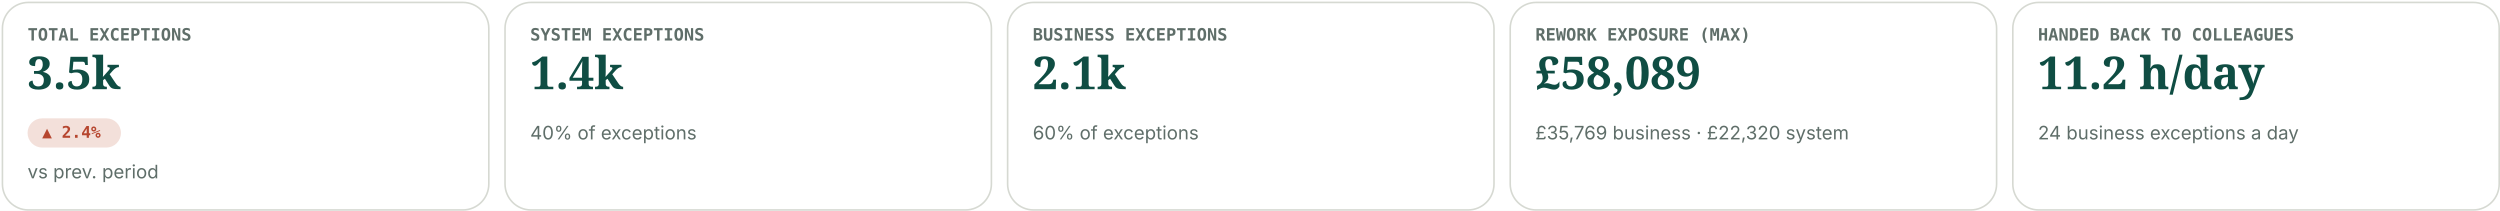
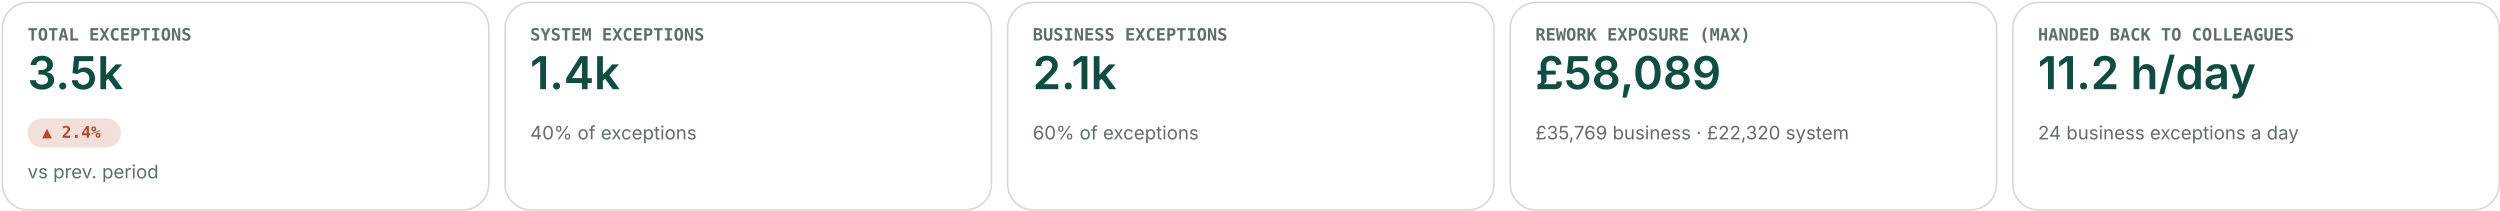
<svg xmlns="http://www.w3.org/2000/svg" version="1.1" class="marks" width="1542" height="130" viewBox="0 0 1542 130">
  <rect width="1542" height="130" fill="#FFFFFF" />
  <g fill="none" stroke-miterlimit="10" transform="translate(1,1)">
    <g class="mark-group role-frame root" role="graphics-object" aria-roledescription="group mark container">
      <g transform="translate(0,0)">
        <path class="background" aria-hidden="true" d="M0,0h1540v128h-1540Z" />
        <g>
          <g class="mark-group role-scope tile" role="graphics-object" aria-roledescription="group mark container">
            <g transform="translate(0,0)">
              <path class="background" aria-hidden="true" d="M16.5,0.5L284.5,0.5C293.331,0.5,300.5,7.669,300.5,16.5L300.5,112.5C300.5,121.331,293.331,128.5,284.5,128.5L16.5,128.5C7.669,128.5,0.5,121.331,0.5,112.5L0.5,16.5C0.5,7.669,7.669,0.5,16.5,0.5Z" fill="#FFFFFF" stroke="#D6D9D2" />
              <g>
                <g class="mark-text role-mark" role="graphics-object" aria-roledescription="text mark container">
-                   <text text-anchor="start" transform="translate(16,24)" font-family="'JetBrains Mono', Consolas, 'Roboto Mono', monospace" font-size="10.5px" font-weight="600" fill="#5F6E69">TOTAL EXCEPTIONS</text>
+                   <text text-anchor="start" transform="translate(16,24)" font-family="'Roboto Mono', Menlo, Consolas, monospace" font-size="10.5px" font-weight="600" fill="#5F6E69">TOTAL EXCEPTIONS</text>
                </g>
                <g class="mark-text role-mark" role="graphics-object" aria-roledescription="text mark container">
-                   <text text-anchor="start" transform="translate(16,54)" font-family="Fraunces, Cambria, Georgia, Gelasio, serif" font-size="28px" font-weight="600" fill="#0F4D43">3.5k</text>
+                   <text text-anchor="start" transform="translate(16,54)" font-family="Inter, 'Segoe UI', system-ui, -apple-system, sans-serif" font-size="28px" font-weight="600" fill="#0F4D43">3.5k</text>
                </g>
                <g class="mark-rect role-mark" role="graphics-symbol" aria-roledescription="rect mark container">
                  <path d="M25,72L64.6,72C69.567,72,73.6,76.033,73.6,81L73.6,81C73.6,85.967,69.567,90,64.6,90L25,90C20.033,90,16,85.967,16,81L16,81C16,76.033,20.033,72,25,72Z" fill="#F3E0DA" opacity="1" />
                </g>
                <g class="mark-text role-mark" role="graphics-object" aria-roledescription="text mark container">
-                   <text text-anchor="start" transform="translate(25,84)" font-family="'JetBrains Mono', Consolas, 'Roboto Mono', monospace" font-size="10px" font-weight="600" fill="#B6462F">▲ 2.4%</text>
+                   <text text-anchor="start" transform="translate(25,84)" font-family="'Roboto Mono', Menlo, Consolas, monospace" font-size="10px" font-weight="600" fill="#B6462F">▲ 2.4%</text>
                </g>
                <g class="mark-rect role-mark" role="graphics-symbol" aria-roledescription="rect mark container">
                  <path d="M88.6,72L96.6,72C101.567,72,105.6,76.033,105.6,81L105.6,81C105.6,85.967,101.567,90,96.6,90L88.6,90C83.633,90,79.6,85.967,79.6,81L79.6,81C79.6,76.033,83.633,72,88.6,72Z" fill="#F3E0DA" opacity="0" />
                </g>
                <g class="mark-symbol role-mark" role="graphics-symbol" aria-roledescription="symbol mark container">
                  <path transform="translate(89.6,81)" d="M2.236,0A2.236,2.236,0,1,1,-2.236,0A2.236,2.236,0,1,1,2.236,0" fill="#B6462F" opacity="0" />
                </g>
                <g class="mark-text role-mark" role="graphics-object" aria-roledescription="text mark container">
-                   <text text-anchor="start" transform="translate(96.6,84)" font-family="'JetBrains Mono', Consolas, 'Roboto Mono', monospace" font-size="10px" font-weight="600" fill="#B6462F" />
+                   <text text-anchor="start" transform="translate(96.6,84)" font-family="'Roboto Mono', Menlo, Consolas, monospace" font-size="10px" font-weight="600" fill="#B6462F" />
                </g>
                <g class="mark-text role-mark" role="graphics-object" aria-roledescription="text mark container">
-                   <text text-anchor="start" transform="translate(16,109)" font-family="Inter, 'Segoe UI', Carlito, Calibri, Arial, sans-serif" font-size="11.5px" fill="#5F6E69">vs prev. period</text>
+                   <text text-anchor="start" transform="translate(16,109)" font-family="Inter, 'Segoe UI', system-ui, -apple-system, sans-serif" font-size="11.5px" fill="#5F6E69">vs prev. period</text>
                </g>
              </g>
              <path class="foreground" aria-hidden="true" d="" display="none" />
            </g>
            <g transform="translate(310,0)">
              <path class="background" aria-hidden="true" d="M16.5,0.5L284.5,0.5C293.331,0.5,300.5,7.669,300.5,16.5L300.5,112.5C300.5,121.331,293.331,128.5,284.5,128.5L16.5,128.5C7.669,128.5,0.5,121.331,0.5,112.5L0.5,16.5C0.5,7.669,7.669,0.5,16.5,0.5Z" fill="#FFFFFF" stroke="#D6D9D2" />
              <g>
                <g class="mark-text role-mark" role="graphics-object" aria-roledescription="text mark container">
-                   <text text-anchor="start" transform="translate(16,24)" font-family="'JetBrains Mono', Consolas, 'Roboto Mono', monospace" font-size="10.5px" font-weight="600" fill="#5F6E69">SYSTEM EXCEPTIONS</text>
+                   <text text-anchor="start" transform="translate(16,24)" font-family="'Roboto Mono', Menlo, Consolas, monospace" font-size="10.5px" font-weight="600" fill="#5F6E69">SYSTEM EXCEPTIONS</text>
                </g>
                <g class="mark-text role-mark" role="graphics-object" aria-roledescription="text mark container">
-                   <text text-anchor="start" transform="translate(16,54)" font-family="Fraunces, Cambria, Georgia, Gelasio, serif" font-size="28px" font-weight="600" fill="#0F4D43">1.4k</text>
+                   <text text-anchor="start" transform="translate(16,54)" font-family="Inter, 'Segoe UI', system-ui, -apple-system, sans-serif" font-size="28px" font-weight="600" fill="#0F4D43">1.4k</text>
                </g>
                <g class="mark-rect role-mark" role="graphics-symbol" aria-roledescription="rect mark container">
                  <path d="M25,72L25,72C29.967,72,34,76.033,34,81L34,81C34,85.967,29.967,90,25,90L25,90C20.033,90,16,85.967,16,81L16,81C16,76.033,20.033,72,25,72Z" fill="#F7F6F2" opacity="0" />
                </g>
                <g class="mark-text role-mark" role="graphics-object" aria-roledescription="text mark container">
-                   <text text-anchor="start" transform="translate(25,84)" font-family="'JetBrains Mono', Consolas, 'Roboto Mono', monospace" font-size="10px" font-weight="600" fill="#5F6E69" />
+                   <text text-anchor="start" transform="translate(25,84)" font-family="'Roboto Mono', Menlo, Consolas, monospace" font-size="10px" font-weight="600" fill="#5F6E69" />
                </g>
                <g class="mark-rect role-mark" role="graphics-symbol" aria-roledescription="rect mark container">
                  <path d="M25,72L33,72C37.967,72,42,76.033,42,81L42,81C42,85.967,37.967,90,33,90L25,90C20.033,90,16,85.967,16,81L16,81C16,76.033,20.033,72,25,72Z" fill="#F3E0DA" opacity="0" />
                </g>
                <g class="mark-symbol role-mark" role="graphics-symbol" aria-roledescription="symbol mark container">
                  <path transform="translate(26,81)" d="M2.236,0A2.236,2.236,0,1,1,-2.236,0A2.236,2.236,0,1,1,2.236,0" fill="#B6462F" opacity="0" />
                </g>
                <g class="mark-text role-mark" role="graphics-object" aria-roledescription="text mark container">
-                   <text text-anchor="start" transform="translate(33,84)" font-family="'JetBrains Mono', Consolas, 'Roboto Mono', monospace" font-size="10px" font-weight="600" fill="#B6462F" />
+                   <text text-anchor="start" transform="translate(33,84)" font-family="'Roboto Mono', Menlo, Consolas, monospace" font-size="10px" font-weight="600" fill="#B6462F" />
                </g>
                <g class="mark-text role-mark" role="graphics-object" aria-roledescription="text mark container">
-                   <text text-anchor="start" transform="translate(16,85)" font-family="Inter, 'Segoe UI', Carlito, Calibri, Arial, sans-serif" font-size="11.5px" fill="#5F6E69">40% of exceptions</text>
+                   <text text-anchor="start" transform="translate(16,85)" font-family="Inter, 'Segoe UI', system-ui, -apple-system, sans-serif" font-size="11.5px" fill="#5F6E69">40% of exceptions</text>
                </g>
              </g>
              <path class="foreground" aria-hidden="true" d="" display="none" />
            </g>
            <g transform="translate(620,0)">
              <path class="background" aria-hidden="true" d="M16.5,0.5L284.5,0.5C293.331,0.5,300.5,7.669,300.5,16.5L300.5,112.5C300.5,121.331,293.331,128.5,284.5,128.5L16.5,128.5C7.669,128.5,0.5,121.331,0.5,112.5L0.5,16.5C0.5,7.669,7.669,0.5,16.5,0.5Z" fill="#FFFFFF" stroke="#D6D9D2" />
              <g>
                <g class="mark-text role-mark" role="graphics-object" aria-roledescription="text mark container">
-                   <text text-anchor="start" transform="translate(16,24)" font-family="'JetBrains Mono', Consolas, 'Roboto Mono', monospace" font-size="10.5px" font-weight="600" fill="#5F6E69">BUSINESS EXCEPTIONS</text>
+                   <text text-anchor="start" transform="translate(16,24)" font-family="'Roboto Mono', Menlo, Consolas, monospace" font-size="10.5px" font-weight="600" fill="#5F6E69">BUSINESS EXCEPTIONS</text>
                </g>
                <g class="mark-text role-mark" role="graphics-object" aria-roledescription="text mark container">
-                   <text text-anchor="start" transform="translate(16,54)" font-family="Fraunces, Cambria, Georgia, Gelasio, serif" font-size="28px" font-weight="600" fill="#0F4D43">2.1k</text>
+                   <text text-anchor="start" transform="translate(16,54)" font-family="Inter, 'Segoe UI', system-ui, -apple-system, sans-serif" font-size="28px" font-weight="600" fill="#0F4D43">2.1k</text>
                </g>
                <g class="mark-rect role-mark" role="graphics-symbol" aria-roledescription="rect mark container">
                  <path d="M25,72L25,72C29.967,72,34,76.033,34,81L34,81C34,85.967,29.967,90,25,90L25,90C20.033,90,16,85.967,16,81L16,81C16,76.033,20.033,72,25,72Z" fill="#F7F6F2" opacity="0" />
                </g>
                <g class="mark-text role-mark" role="graphics-object" aria-roledescription="text mark container">
-                   <text text-anchor="start" transform="translate(25,84)" font-family="'JetBrains Mono', Consolas, 'Roboto Mono', monospace" font-size="10px" font-weight="600" fill="#5F6E69" />
+                   <text text-anchor="start" transform="translate(25,84)" font-family="'Roboto Mono', Menlo, Consolas, monospace" font-size="10px" font-weight="600" fill="#5F6E69" />
                </g>
                <g class="mark-rect role-mark" role="graphics-symbol" aria-roledescription="rect mark container">
                  <path d="M25,72L33,72C37.967,72,42,76.033,42,81L42,81C42,85.967,37.967,90,33,90L25,90C20.033,90,16,85.967,16,81L16,81C16,76.033,20.033,72,25,72Z" fill="#F3E0DA" opacity="0" />
                </g>
                <g class="mark-symbol role-mark" role="graphics-symbol" aria-roledescription="symbol mark container">
                  <path transform="translate(26,81)" d="M2.236,0A2.236,2.236,0,1,1,-2.236,0A2.236,2.236,0,1,1,2.236,0" fill="#B6462F" opacity="0" />
                </g>
                <g class="mark-text role-mark" role="graphics-object" aria-roledescription="text mark container">
-                   <text text-anchor="start" transform="translate(33,84)" font-family="'JetBrains Mono', Consolas, 'Roboto Mono', monospace" font-size="10px" font-weight="600" fill="#B6462F" />
+                   <text text-anchor="start" transform="translate(33,84)" font-family="'Roboto Mono', Menlo, Consolas, monospace" font-size="10px" font-weight="600" fill="#B6462F" />
                </g>
                <g class="mark-text role-mark" role="graphics-object" aria-roledescription="text mark container">
-                   <text text-anchor="start" transform="translate(16,85)" font-family="Inter, 'Segoe UI', Carlito, Calibri, Arial, sans-serif" font-size="11.5px" fill="#5F6E69">60% of exceptions</text>
+                   <text text-anchor="start" transform="translate(16,85)" font-family="Inter, 'Segoe UI', system-ui, -apple-system, sans-serif" font-size="11.5px" fill="#5F6E69">60% of exceptions</text>
                </g>
              </g>
              <path class="foreground" aria-hidden="true" d="" display="none" />
            </g>
            <g transform="translate(930,0)">
              <path class="background" aria-hidden="true" d="M16.5,0.5L284.5,0.5C293.331,0.5,300.5,7.669,300.5,16.5L300.5,112.5C300.5,121.331,293.331,128.5,284.5,128.5L16.5,128.5C7.669,128.5,0.5,121.331,0.5,112.5L0.5,16.5C0.5,7.669,7.669,0.5,16.5,0.5Z" fill="#FFFFFF" stroke="#D6D9D2" />
              <g>
                <g class="mark-text role-mark" role="graphics-object" aria-roledescription="text mark container">
-                   <text text-anchor="start" transform="translate(16,24)" font-family="'JetBrains Mono', Consolas, 'Roboto Mono', monospace" font-size="10.5px" font-weight="600" fill="#5F6E69">REWORK EXPOSURE (MAX)</text>
+                   <text text-anchor="start" transform="translate(16,24)" font-family="'Roboto Mono', Menlo, Consolas, monospace" font-size="10.5px" font-weight="600" fill="#5F6E69">REWORK EXPOSURE (MAX)</text>
                </g>
                <g class="mark-text role-mark" role="graphics-object" aria-roledescription="text mark container">
-                   <text text-anchor="start" transform="translate(16,54)" font-family="Fraunces, Cambria, Georgia, Gelasio, serif" font-size="28px" font-weight="600" fill="#0F4D43">£58,089</text>
+                   <text text-anchor="start" transform="translate(16,54)" font-family="Inter, 'Segoe UI', system-ui, -apple-system, sans-serif" font-size="28px" font-weight="600" fill="#0F4D43">£58,089</text>
                </g>
                <g class="mark-rect role-mark" role="graphics-symbol" aria-roledescription="rect mark container">
                  <path d="M25,72L25,72C29.967,72,34,76.033,34,81L34,81C34,85.967,29.967,90,25,90L25,90C20.033,90,16,85.967,16,81L16,81C16,76.033,20.033,72,25,72Z" fill="#F7F6F2" opacity="0" />
                </g>
                <g class="mark-text role-mark" role="graphics-object" aria-roledescription="text mark container">
-                   <text text-anchor="start" transform="translate(25,84)" font-family="'JetBrains Mono', Consolas, 'Roboto Mono', monospace" font-size="10px" font-weight="600" fill="#5F6E69" />
+                   <text text-anchor="start" transform="translate(25,84)" font-family="'Roboto Mono', Menlo, Consolas, monospace" font-size="10px" font-weight="600" fill="#5F6E69" />
                </g>
                <g class="mark-rect role-mark" role="graphics-symbol" aria-roledescription="rect mark container">
                  <path d="M25,72L33,72C37.967,72,42,76.033,42,81L42,81C42,85.967,37.967,90,33,90L25,90C20.033,90,16,85.967,16,81L16,81C16,76.033,20.033,72,25,72Z" fill="#F3E0DA" opacity="0" />
                </g>
                <g class="mark-symbol role-mark" role="graphics-symbol" aria-roledescription="symbol mark container">
                  <path transform="translate(26,81)" d="M2.236,0A2.236,2.236,0,1,1,-2.236,0A2.236,2.236,0,1,1,2.236,0" fill="#B6462F" opacity="0" />
                </g>
                <g class="mark-text role-mark" role="graphics-object" aria-roledescription="text mark container">
-                   <text text-anchor="start" transform="translate(33,84)" font-family="'JetBrains Mono', Consolas, 'Roboto Mono', monospace" font-size="10px" font-weight="600" fill="#B6462F" />
+                   <text text-anchor="start" transform="translate(33,84)" font-family="'Roboto Mono', Menlo, Consolas, monospace" font-size="10px" font-weight="600" fill="#B6462F" />
                </g>
                <g class="mark-text role-mark" role="graphics-object" aria-roledescription="text mark container">
-                   <text text-anchor="start" transform="translate(16,85)" font-family="Inter, 'Segoe UI', Carlito, Calibri, Arial, sans-serif" font-size="11.5px" fill="#5F6E69">£35,769 business · £22,320 system</text>
+                   <text text-anchor="start" transform="translate(16,85)" font-family="Inter, 'Segoe UI', system-ui, -apple-system, sans-serif" font-size="11.5px" fill="#5F6E69">£35,769 business · £22,320 system</text>
                </g>
              </g>
              <path class="foreground" aria-hidden="true" d="" display="none" />
            </g>
            <g transform="translate(1240,0)">
              <path class="background" aria-hidden="true" d="M16.5,0.5L284.5,0.5C293.331,0.5,300.5,7.669,300.5,16.5L300.5,112.5C300.5,121.331,293.331,128.5,284.5,128.5L16.5,128.5C7.669,128.5,0.5,121.331,0.5,112.5L0.5,16.5C0.5,7.669,7.669,0.5,16.5,0.5Z" fill="#FFFFFF" stroke="#D6D9D2" />
              <g>
                <g class="mark-text role-mark" role="graphics-object" aria-roledescription="text mark container">
-                   <text text-anchor="start" transform="translate(16,24)" font-family="'JetBrains Mono', Consolas, 'Roboto Mono', monospace" font-size="10.5px" font-weight="600" fill="#5F6E69">HANDED BACK TO COLLEAGUES</text>
+                   <text text-anchor="start" transform="translate(16,24)" font-family="'Roboto Mono', Menlo, Consolas, monospace" font-size="10.5px" font-weight="600" fill="#5F6E69">HANDED BACK TO COLLEAGUES</text>
                </g>
                <g class="mark-text role-mark" role="graphics-object" aria-roledescription="text mark container">
-                   <text text-anchor="start" transform="translate(16,54)" font-family="Fraunces, Cambria, Georgia, Gelasio, serif" font-size="28px" font-weight="600" fill="#0F4D43">11.2 h/day</text>
+                   <text text-anchor="start" transform="translate(16,54)" font-family="Inter, 'Segoe UI', system-ui, -apple-system, sans-serif" font-size="28px" font-weight="600" fill="#0F4D43">11.2 h/day</text>
                </g>
                <g class="mark-rect role-mark" role="graphics-symbol" aria-roledescription="rect mark container">
                  <path d="M25,72L25,72C29.967,72,34,76.033,34,81L34,81C34,85.967,29.967,90,25,90L25,90C20.033,90,16,85.967,16,81L16,81C16,76.033,20.033,72,25,72Z" fill="#F7F6F2" opacity="0" />
                </g>
                <g class="mark-text role-mark" role="graphics-object" aria-roledescription="text mark container">
-                   <text text-anchor="start" transform="translate(25,84)" font-family="'JetBrains Mono', Consolas, 'Roboto Mono', monospace" font-size="10px" font-weight="600" fill="#5F6E69" />
+                   <text text-anchor="start" transform="translate(25,84)" font-family="'Roboto Mono', Menlo, Consolas, monospace" font-size="10px" font-weight="600" fill="#5F6E69" />
                </g>
                <g class="mark-rect role-mark" role="graphics-symbol" aria-roledescription="rect mark container">
                  <path d="M25,72L33,72C37.967,72,42,76.033,42,81L42,81C42,85.967,37.967,90,33,90L25,90C20.033,90,16,85.967,16,81L16,81C16,76.033,20.033,72,25,72Z" fill="#F3E0DA" opacity="0" />
                </g>
                <g class="mark-symbol role-mark" role="graphics-symbol" aria-roledescription="symbol mark container">
                  <path transform="translate(26,81)" d="M2.236,0A2.236,2.236,0,1,1,-2.236,0A2.236,2.236,0,1,1,2.236,0" fill="#B6462F" opacity="0" />
                </g>
                <g class="mark-text role-mark" role="graphics-object" aria-roledescription="text mark container">
-                   <text text-anchor="start" transform="translate(33,84)" font-family="'JetBrains Mono', Consolas, 'Roboto Mono', monospace" font-size="10px" font-weight="600" fill="#B6462F" />
+                   <text text-anchor="start" transform="translate(33,84)" font-family="'Roboto Mono', Menlo, Consolas, monospace" font-size="10px" font-weight="600" fill="#B6462F" />
                </g>
                <g class="mark-text role-mark" role="graphics-object" aria-roledescription="text mark container">
-                   <text text-anchor="start" transform="translate(16,85)" font-family="Inter, 'Segoe UI', Carlito, Calibri, Arial, sans-serif" font-size="11.5px" fill="#5F6E69">24 business exceptions a day</text>
+                   <text text-anchor="start" transform="translate(16,85)" font-family="Inter, 'Segoe UI', system-ui, -apple-system, sans-serif" font-size="11.5px" fill="#5F6E69">24 business exceptions a day</text>
                </g>
              </g>
              <path class="foreground" aria-hidden="true" d="" display="none" />
            </g>
          </g>
        </g>
        <path class="foreground" aria-hidden="true" d="" display="none" />
      </g>
    </g>
  </g>
</svg>
